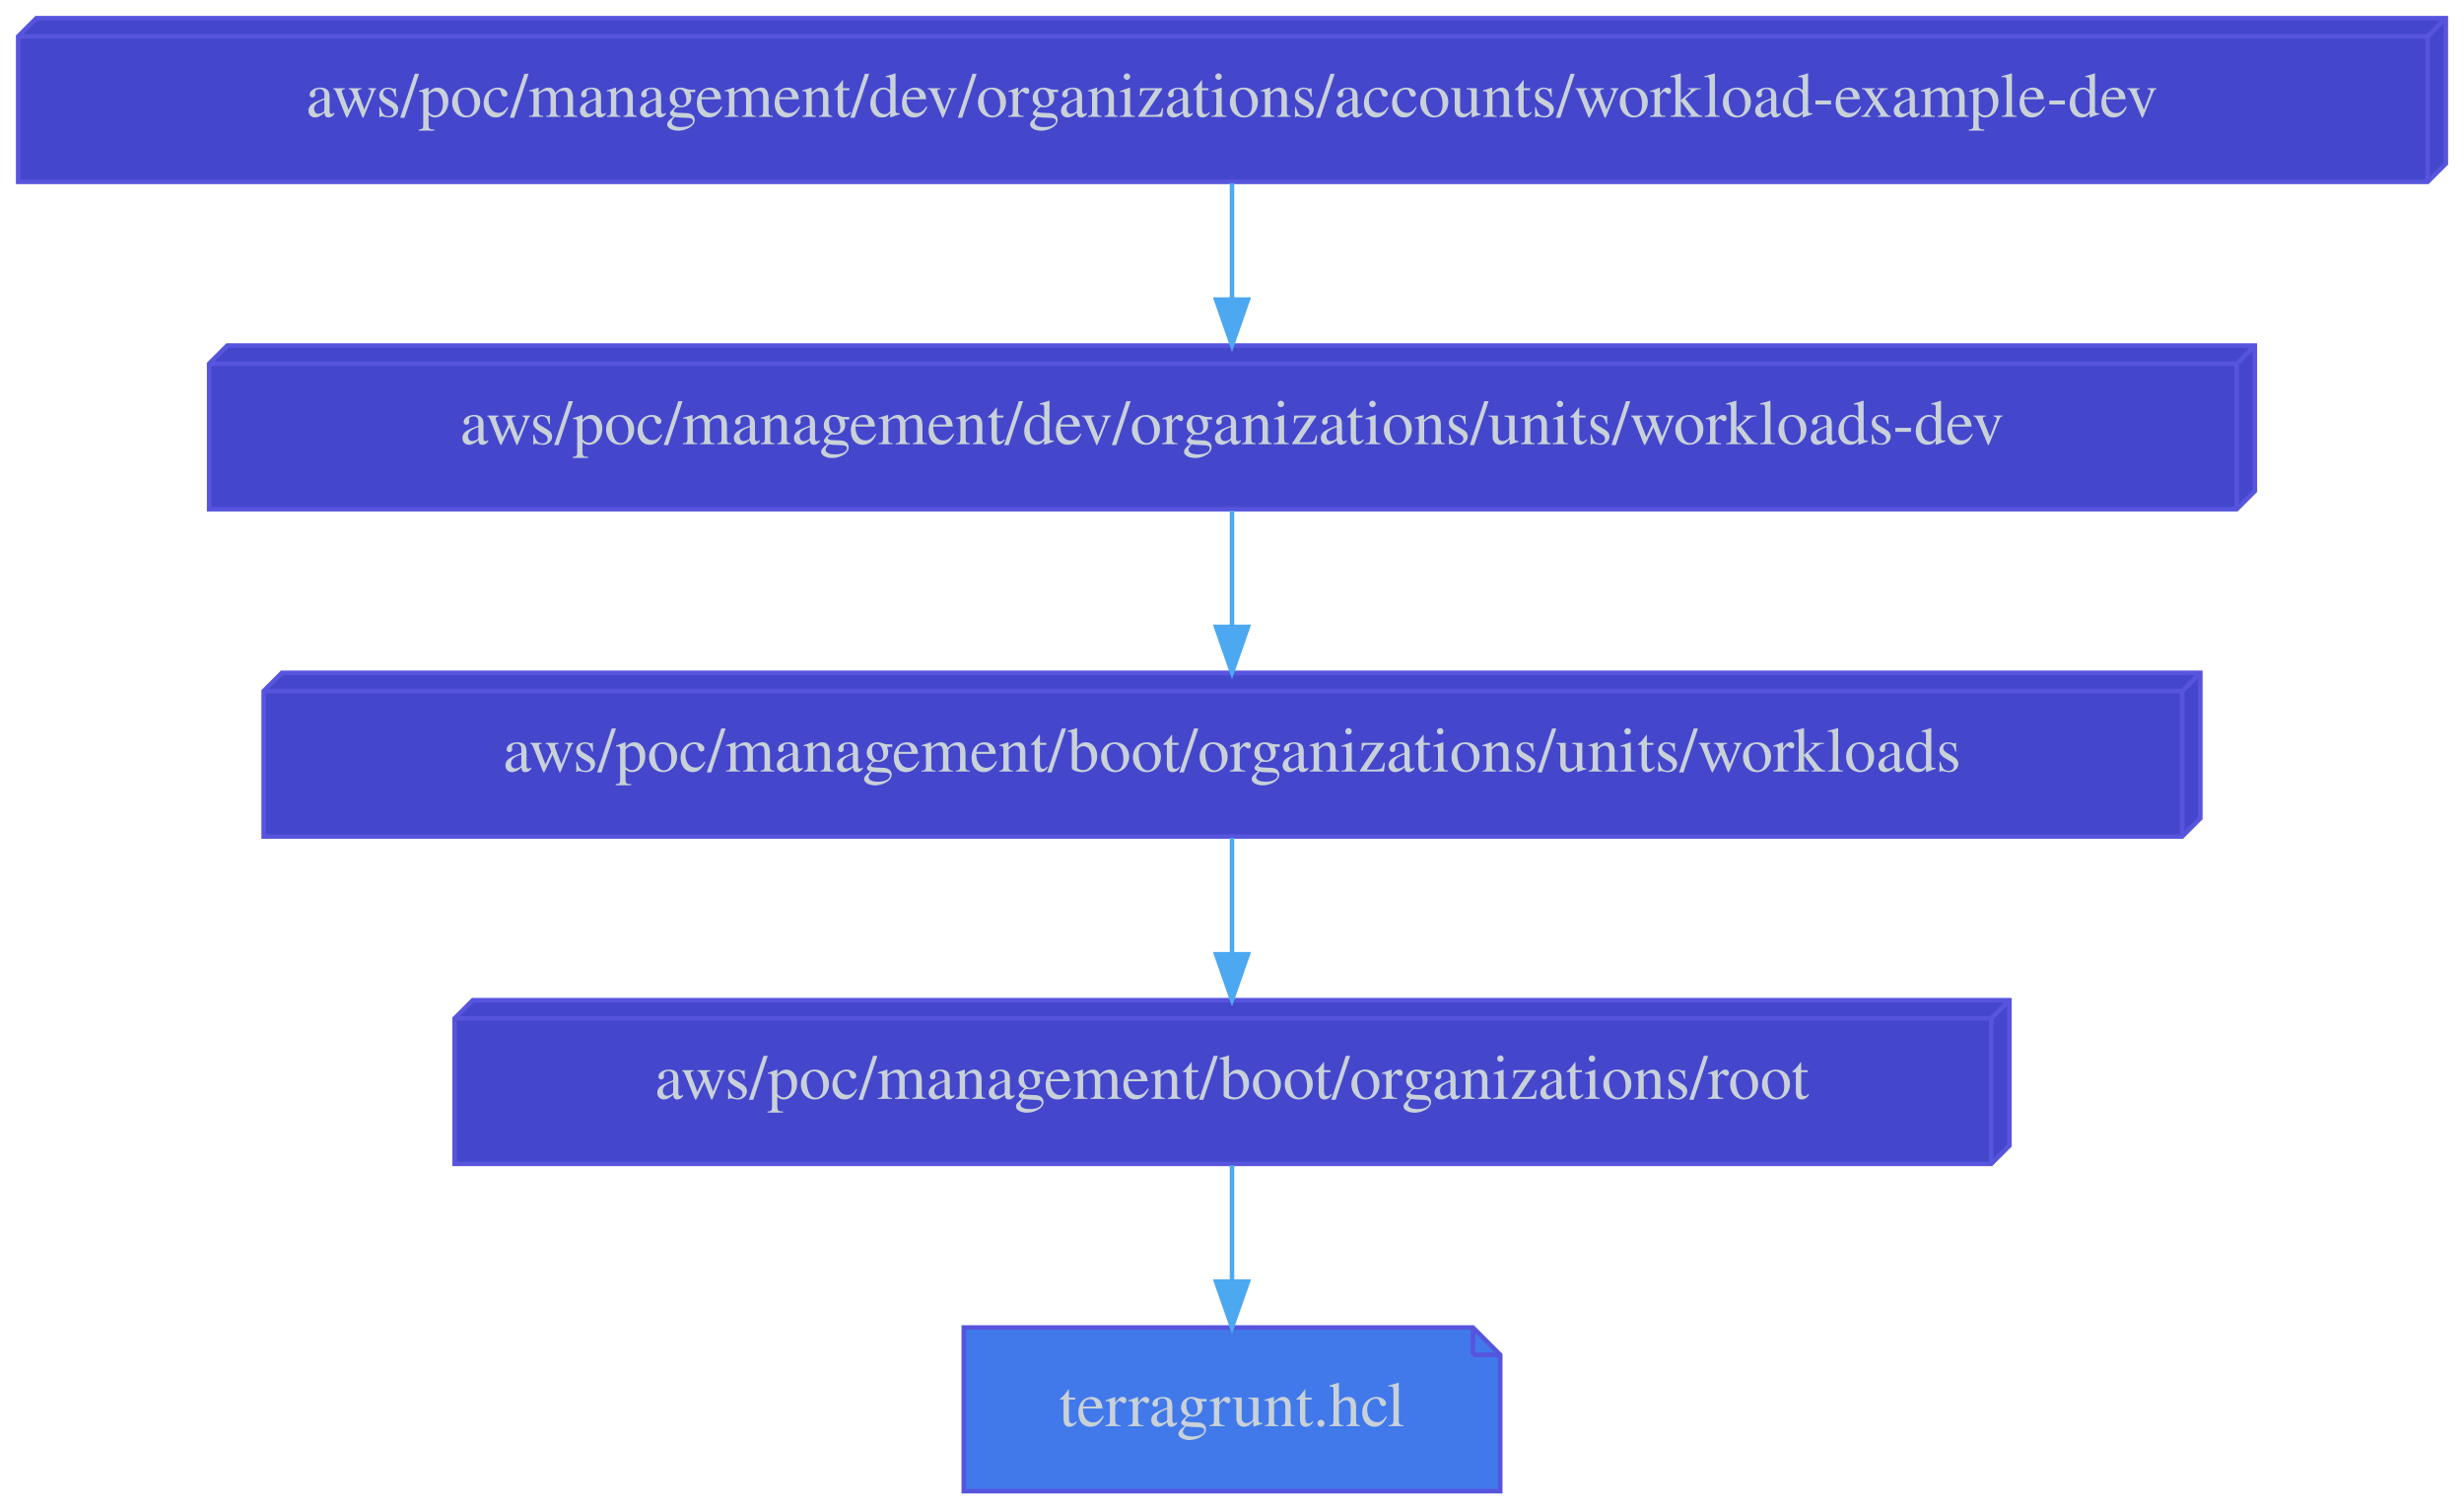
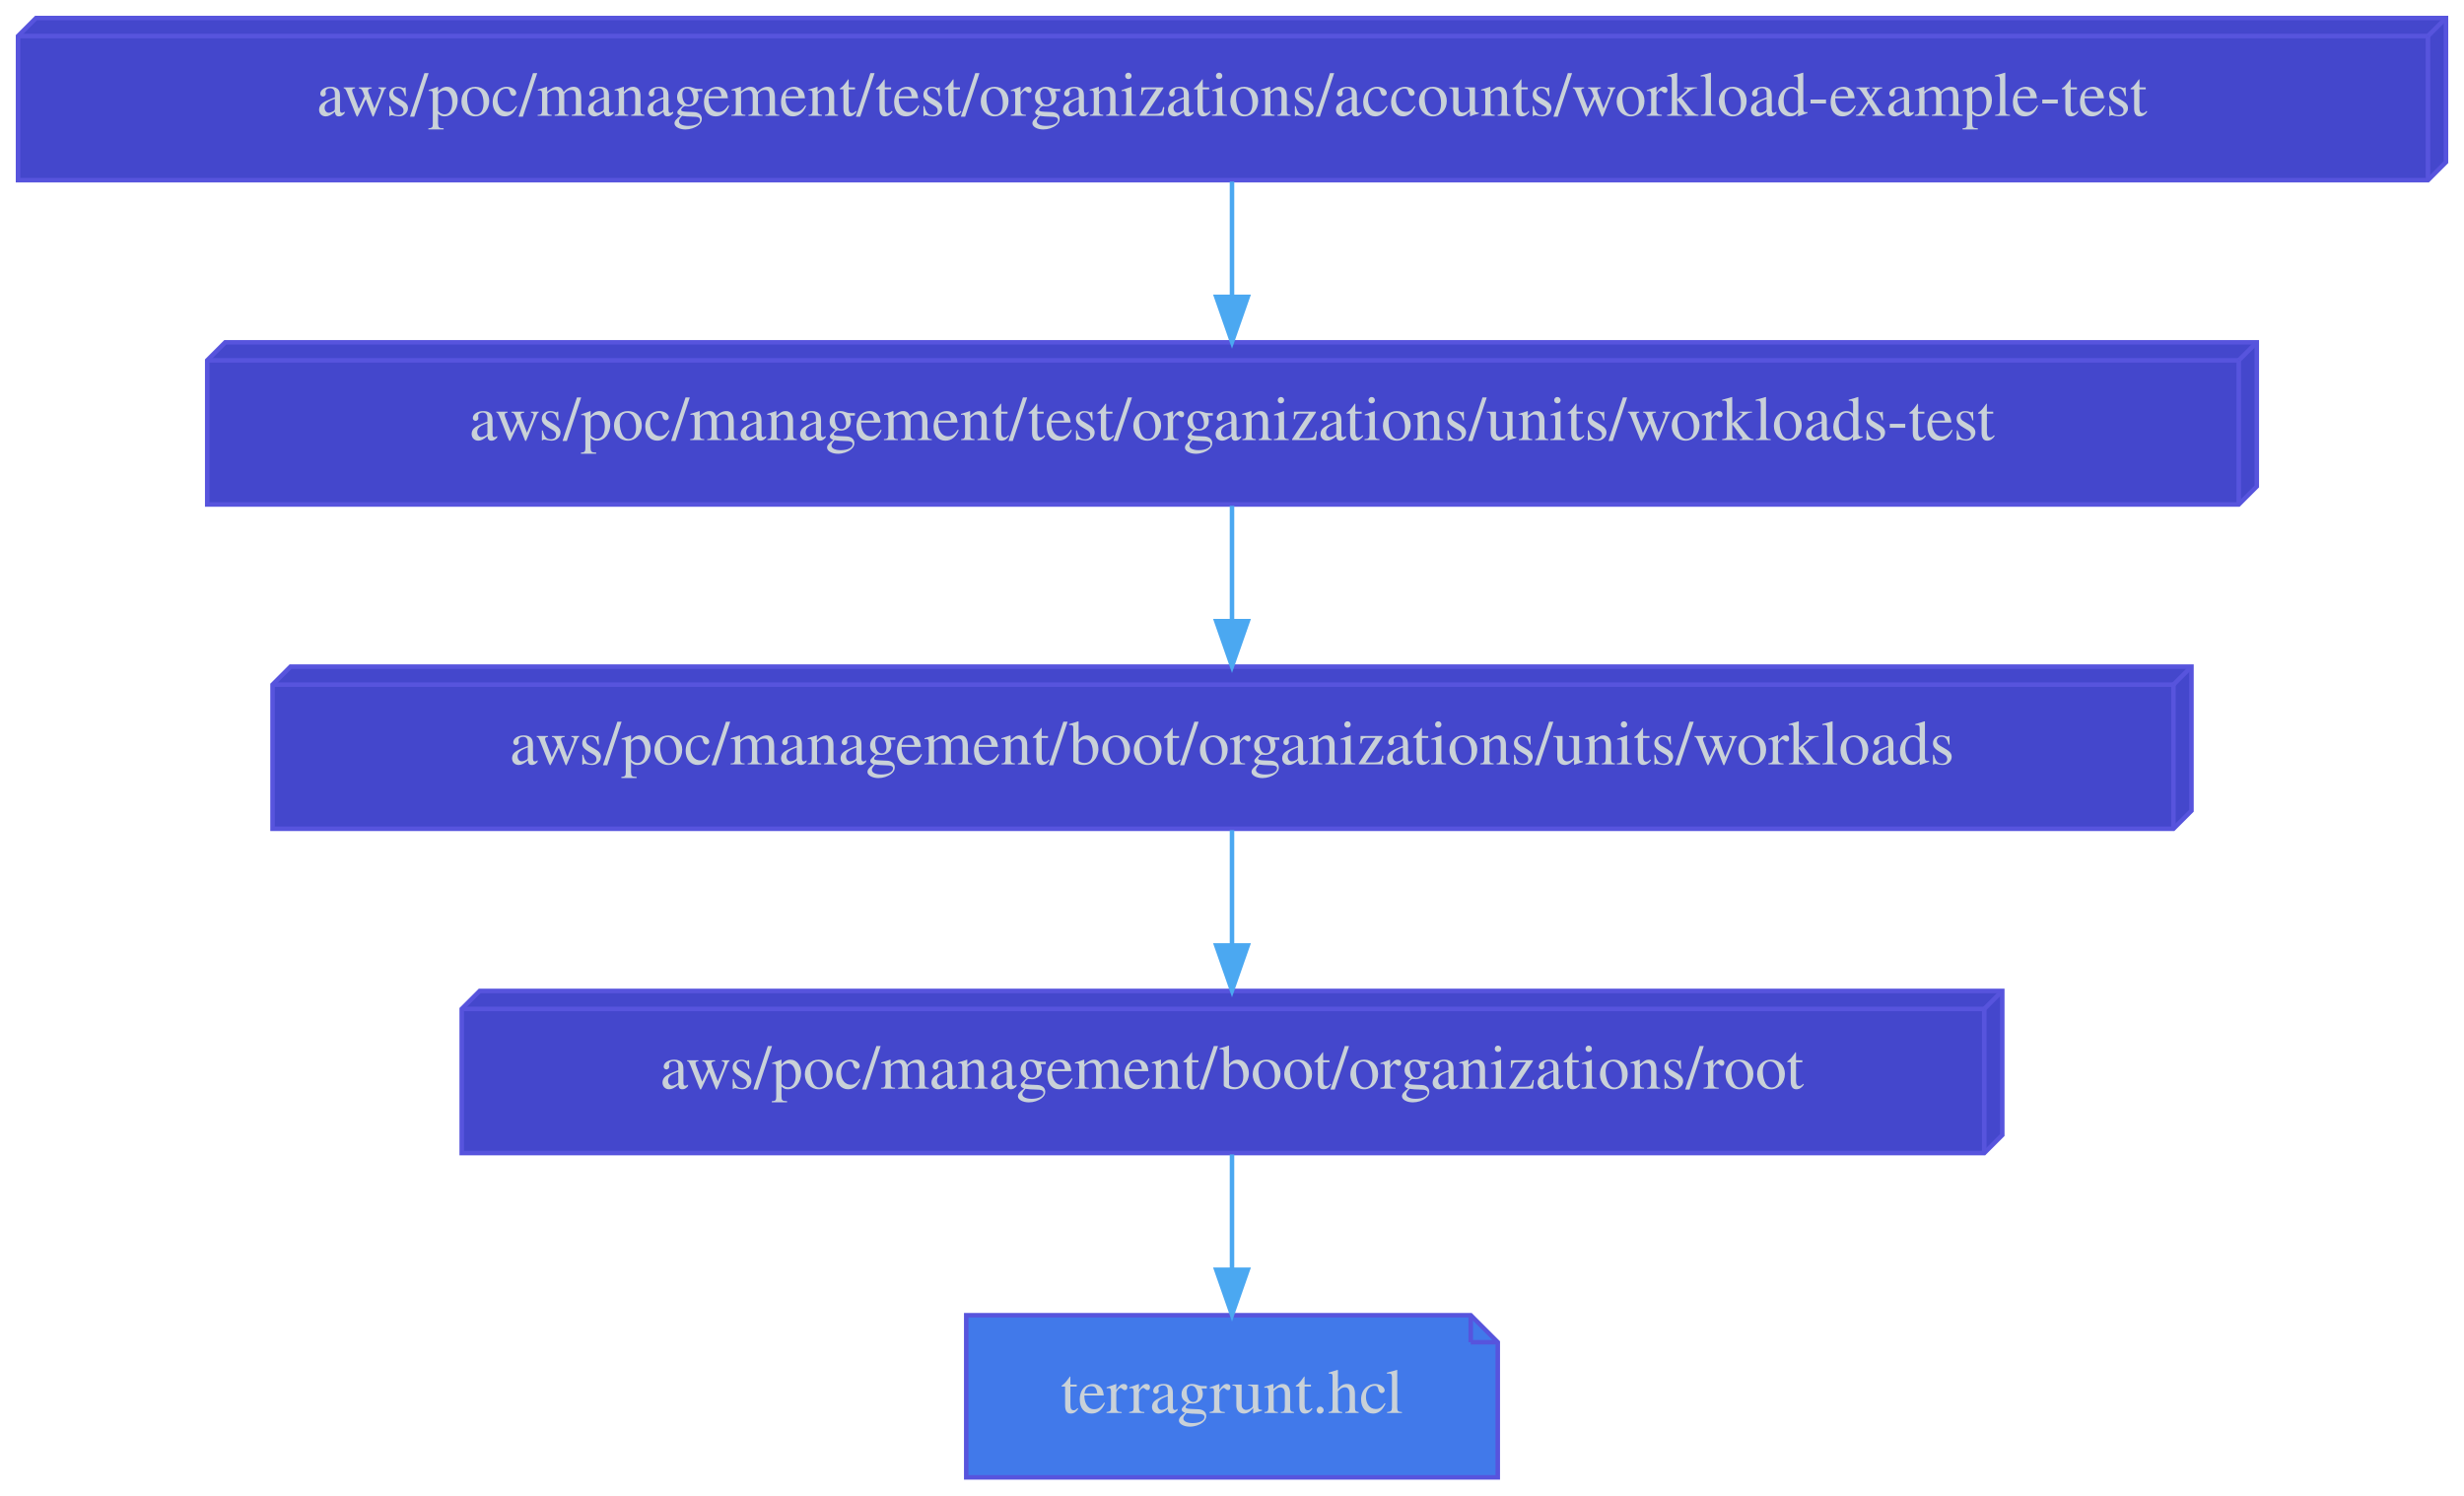
- <svg xmlns="http://www.w3.org/2000/svg" width="542pt" height="332pt" viewBox="0.00 0.00 542.00 332.00">
+ <svg xmlns="http://www.w3.org/2000/svg" width="547pt" height="332pt" viewBox="0.00 0.00 547.00 332.00">
  <g id="graph0" class="graph" transform="scale(1 1) rotate(0) translate(4 328)">
-     <polygon fill="transparent" stroke="transparent" points="-4,4 -4,-328 538,-328 538,4 -4,4" />
+     <polygon fill="transparent" stroke="transparent" points="-4,4 -4,-328 543,-328 543,4 -4,4" />
    <g id="node1" class="node">
-       <polygon fill="#4179ea" stroke="#5754dd" points="320,-36 208,-36 208,0 326,0 326,-30 320,-36" />
-       <polyline fill="none" stroke="#5754dd" points="320,-36 320,-30 " />
-       <polyline fill="none" stroke="#5754dd" points="326,-30 320,-30 " />
-       <text text-anchor="middle" x="267" y="-14.3" font-family="Times,serif" font-size="14.00" fill="#c9d1d8">terragrunt.hcl</text>
+       <polygon fill="#4179ea" stroke="#5754dd" points="322.5,-36 210.5,-36 210.5,0 328.5,0 328.5,-30 322.5,-36" />
+       <polyline fill="none" stroke="#5754dd" points="322.5,-36 322.5,-30 " />
+       <polyline fill="none" stroke="#5754dd" points="328.5,-30 322.5,-30 " />
+       <text text-anchor="middle" x="269.5" y="-14.3" font-family="Times,serif" font-size="14.00" fill="#c9d1d8">terragrunt.hcl</text>
    </g>
    <g id="node2" class="node">
-       <polygon fill="#4447cc" stroke="#5754dd" points="438,-108 100,-108 96,-104 96,-72 434,-72 438,-76 438,-108" />
-       <polyline fill="none" stroke="#5754dd" points="434,-104 96,-104 " />
-       <polyline fill="none" stroke="#5754dd" points="434,-104 434,-72 " />
-       <polyline fill="none" stroke="#5754dd" points="434,-104 438,-108 " />
-       <text text-anchor="middle" x="267" y="-86.3" font-family="Times,serif" font-size="14.00" fill="#c9d1d8">aws/poc/management/boot/organizations/root</text>
+       <polygon fill="#4447cc" stroke="#5754dd" points="440.5,-108 102.5,-108 98.5,-104 98.5,-72 436.5,-72 440.5,-76 440.5,-108" />
+       <polyline fill="none" stroke="#5754dd" points="436.5,-104 98.5,-104 " />
+       <polyline fill="none" stroke="#5754dd" points="436.5,-104 436.5,-72 " />
+       <polyline fill="none" stroke="#5754dd" points="436.5,-104 440.5,-108 " />
+       <text text-anchor="middle" x="269.5" y="-86.3" font-family="Times,serif" font-size="14.00" fill="#c9d1d8">aws/poc/management/boot/organizations/root</text>
    </g>
    <g id="edge1" class="edge">
-       <path fill="none" stroke="#4ba8f1" d="M267,-71.7C267,-63.98 267,-54.71 267,-46.11" />
-       <polygon fill="#4ba8f1" stroke="#4ba8f1" points="270.5,-46.1 267,-36.1 263.5,-46.1 270.5,-46.1" />
+       <path fill="none" stroke="#4ba8f1" d="M269.5,-71.7C269.5,-63.98 269.5,-54.71 269.5,-46.11" />
+       <polygon fill="#4ba8f1" stroke="#4ba8f1" points="273,-46.1 269.5,-36.1 266,-46.1 273,-46.1" />
    </g>
    <g id="node3" class="node">
-       <polygon fill="#4447cc" stroke="#5754dd" points="480,-180 58,-180 54,-176 54,-144 476,-144 480,-148 480,-180" />
-       <polyline fill="none" stroke="#5754dd" points="476,-176 54,-176 " />
-       <polyline fill="none" stroke="#5754dd" points="476,-176 476,-144 " />
-       <polyline fill="none" stroke="#5754dd" points="476,-176 480,-180 " />
-       <text text-anchor="middle" x="267" y="-158.3" font-family="Times,serif" font-size="14.00" fill="#c9d1d8">aws/poc/management/boot/organizations/units/workloads</text>
+       <polygon fill="#4447cc" stroke="#5754dd" points="482.5,-180 60.5,-180 56.5,-176 56.5,-144 478.5,-144 482.5,-148 482.5,-180" />
+       <polyline fill="none" stroke="#5754dd" points="478.5,-176 56.5,-176 " />
+       <polyline fill="none" stroke="#5754dd" points="478.5,-176 478.5,-144 " />
+       <polyline fill="none" stroke="#5754dd" points="478.5,-176 482.5,-180 " />
+       <text text-anchor="middle" x="269.5" y="-158.3" font-family="Times,serif" font-size="14.00" fill="#c9d1d8">aws/poc/management/boot/organizations/units/workloads</text>
    </g>
    <g id="edge2" class="edge">
-       <path fill="none" stroke="#4ba8f1" d="M267,-143.7C267,-135.98 267,-126.71 267,-118.11" />
-       <polygon fill="#4ba8f1" stroke="#4ba8f1" points="270.5,-118.1 267,-108.1 263.5,-118.1 270.5,-118.1" />
+       <path fill="none" stroke="#4ba8f1" d="M269.5,-143.7C269.5,-135.98 269.5,-126.71 269.5,-118.11" />
+       <polygon fill="#4ba8f1" stroke="#4ba8f1" points="273,-118.1 269.5,-108.1 266,-118.1 273,-118.1" />
    </g>
    <g id="node4" class="node">
-       <polygon fill="#4447cc" stroke="#5754dd" points="534,-324 4,-324 0,-320 0,-288 530,-288 534,-292 534,-324" />
-       <polyline fill="none" stroke="#5754dd" points="530,-320 0,-320 " />
-       <polyline fill="none" stroke="#5754dd" points="530,-320 530,-288 " />
-       <polyline fill="none" stroke="#5754dd" points="530,-320 534,-324 " />
-       <text text-anchor="middle" x="267" y="-302.3" font-family="Times,serif" font-size="14.00" fill="#c9d1d8">aws/poc/management/dev/organizations/accounts/workload-example-dev</text>
+       <polygon fill="#4447cc" stroke="#5754dd" points="539,-324 4,-324 0,-320 0,-288 535,-288 539,-292 539,-324" />
+       <polyline fill="none" stroke="#5754dd" points="535,-320 0,-320 " />
+       <polyline fill="none" stroke="#5754dd" points="535,-320 535,-288 " />
+       <polyline fill="none" stroke="#5754dd" points="535,-320 539,-324 " />
+       <text text-anchor="middle" x="269.5" y="-302.3" font-family="Times,serif" font-size="14.00" fill="#c9d1d8">aws/poc/management/test/organizations/accounts/workload-example-test</text>
    </g>
    <g id="node5" class="node">
-       <polygon fill="#4447cc" stroke="#5754dd" points="492,-252 46,-252 42,-248 42,-216 488,-216 492,-220 492,-252" />
-       <polyline fill="none" stroke="#5754dd" points="488,-248 42,-248 " />
-       <polyline fill="none" stroke="#5754dd" points="488,-248 488,-216 " />
-       <polyline fill="none" stroke="#5754dd" points="488,-248 492,-252 " />
-       <text text-anchor="middle" x="267" y="-230.3" font-family="Times,serif" font-size="14.00" fill="#c9d1d8">aws/poc/management/dev/organizations/units/workloads-dev</text>
+       <polygon fill="#4447cc" stroke="#5754dd" points="497,-252 46,-252 42,-248 42,-216 493,-216 497,-220 497,-252" />
+       <polyline fill="none" stroke="#5754dd" points="493,-248 42,-248 " />
+       <polyline fill="none" stroke="#5754dd" points="493,-248 493,-216 " />
+       <polyline fill="none" stroke="#5754dd" points="493,-248 497,-252 " />
+       <text text-anchor="middle" x="269.5" y="-230.3" font-family="Times,serif" font-size="14.00" fill="#c9d1d8">aws/poc/management/test/organizations/units/workloads-test</text>
    </g>
    <g id="edge3" class="edge">
-       <path fill="none" stroke="#4ba8f1" d="M267,-287.7C267,-279.98 267,-270.71 267,-262.11" />
-       <polygon fill="#4ba8f1" stroke="#4ba8f1" points="270.5,-262.1 267,-252.1 263.5,-262.1 270.5,-262.1" />
+       <path fill="none" stroke="#4ba8f1" d="M269.5,-287.7C269.5,-279.98 269.5,-270.71 269.5,-262.11" />
+       <polygon fill="#4ba8f1" stroke="#4ba8f1" points="273,-262.1 269.5,-252.1 266,-262.1 273,-262.1" />
    </g>
    <g id="edge4" class="edge">
-       <path fill="none" stroke="#4ba8f1" d="M267,-215.7C267,-207.98 267,-198.71 267,-190.11" />
-       <polygon fill="#4ba8f1" stroke="#4ba8f1" points="270.5,-190.1 267,-180.1 263.5,-190.1 270.5,-190.1" />
+       <path fill="none" stroke="#4ba8f1" d="M269.5,-215.7C269.5,-207.98 269.5,-198.71 269.5,-190.11" />
+       <polygon fill="#4ba8f1" stroke="#4ba8f1" points="273,-190.1 269.5,-180.1 266,-190.1 273,-190.1" />
    </g>
  </g>
</svg>
